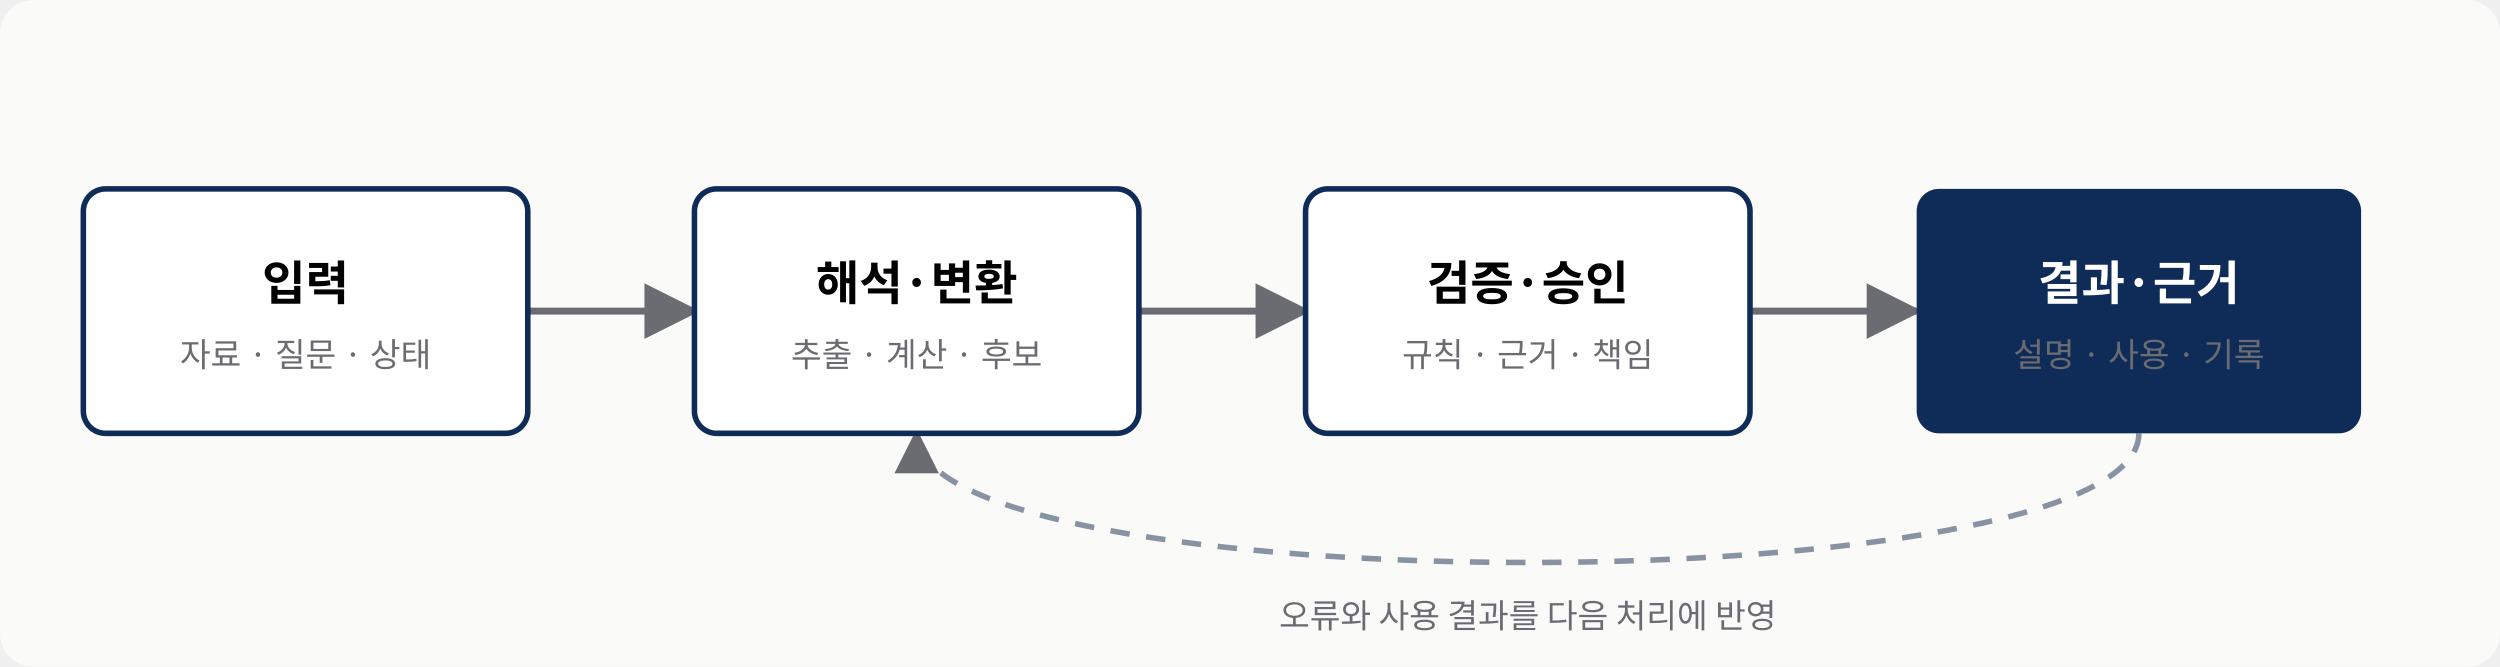
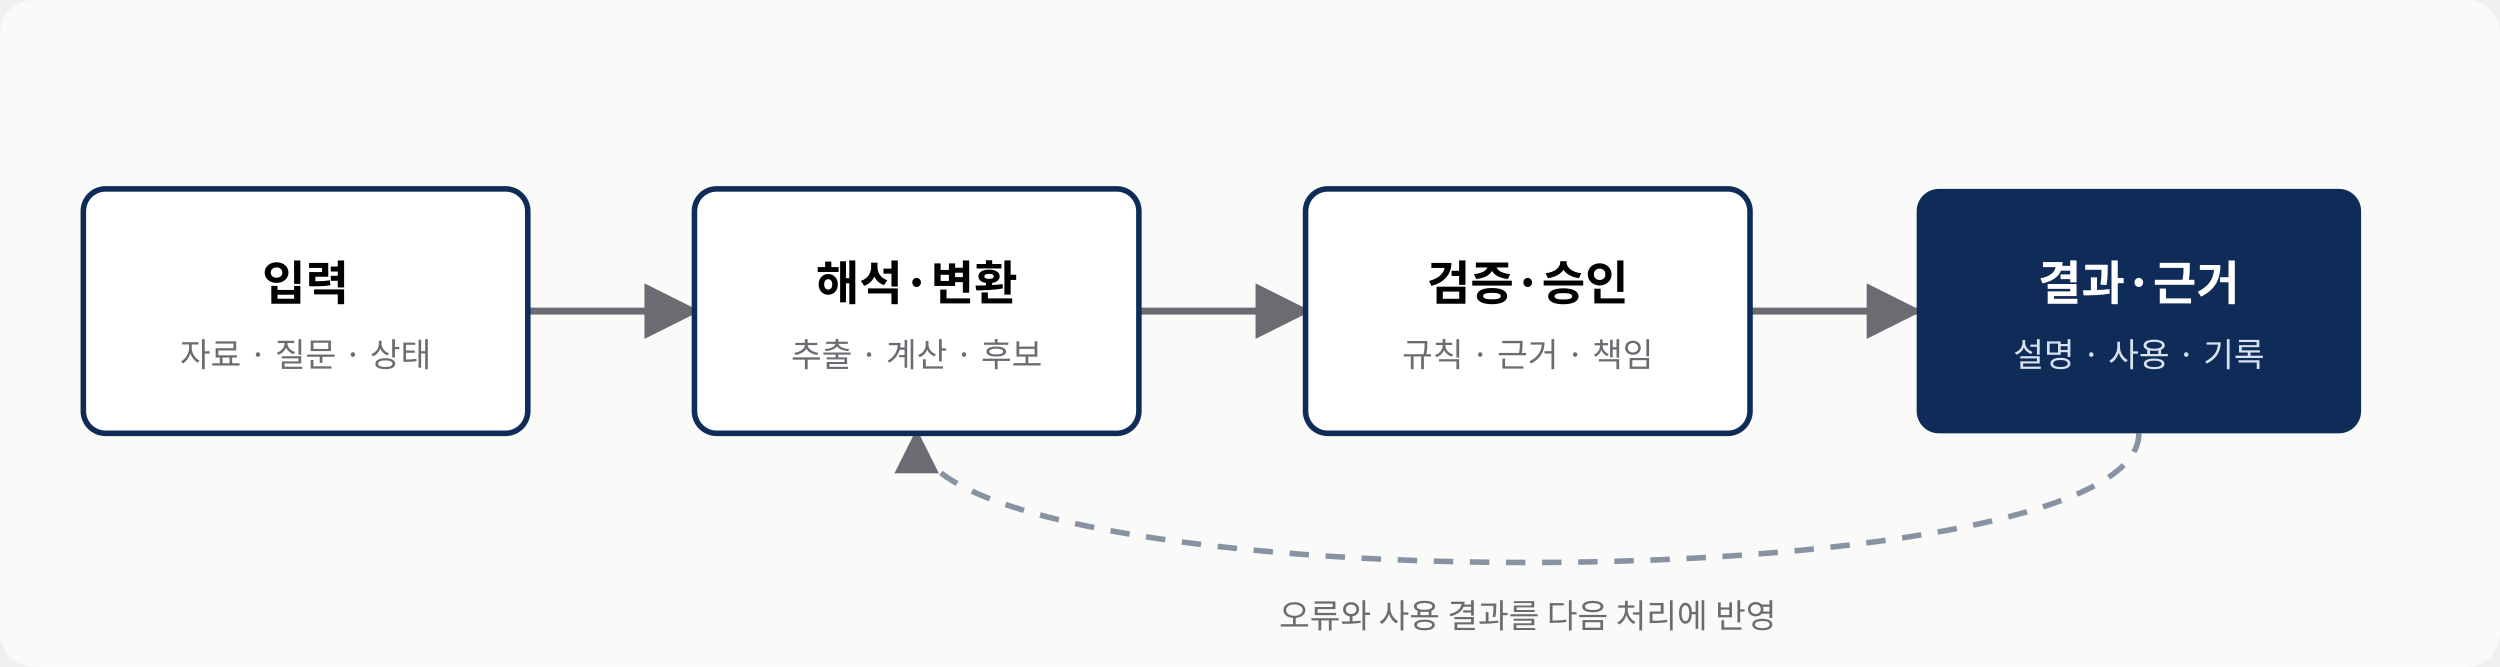
<svg xmlns="http://www.w3.org/2000/svg" viewBox="0 0 900 240" role="img" aria-labelledby="title desc">
  <defs>
    <marker id="arrow" viewBox="0 0 10 10" refX="9" refY="5" markerWidth="8" markerHeight="8" orient="auto">
      <path d="M0 0L10 5L0 10Z" fill="#6B6B72" />
    </marker>
    <style>
      .text{font-family:'Noto Sans CJK KR','Apple SD Gothic Neo','Malgun Gothic','Noto Sans KR',NanumGothic,Inter,system-ui,sans-serif}
      .box{fill:#fff;stroke:#0F2C59;stroke-width:2}
      .line{fill:none;stroke:#6B6B72;stroke-width:2.5;marker-end:url(#arrow)}
      .feedback{fill:none;stroke:#8793A3;stroke-width:2;stroke-dasharray:7 6;marker-end:url(#arrow)}
      .label{font-size:17px;font-weight:800;text-anchor:middle}
      .meta{font-size:12px;fill:#6B6B72;text-anchor:middle}
    </style>
  </defs>
  <rect width="900" height="240" rx="12" fill="#FAFAF9" />
  <path class="line" d="M190 112H250" />
  <path class="line" d="M410 112H470" />
  <path class="line" d="M630 112H690" />
  <path class="feedback" d="M770 156C770 218 330 218 330 156" />
  <g class="text">
    <rect class="box" x="30" y="68" width="160" height="88" rx="8" />
    <rect class="box" x="250" y="68" width="160" height="88" rx="8" />
    <rect class="box" x="470" y="68" width="160" height="88" rx="8" />
    <rect x="690" y="68" width="160" height="88" rx="8" fill="#0F2C59" />
    <text class="label" x="110" y="108">입력</text>
    <text class="meta" x="110" y="132">자료 · 질문 · 상태</text>
    <text class="label" x="330" y="108">해석·변환</text>
    <text class="meta" x="330" y="132">추출 · 계산 · 후보</text>
    <text class="label" x="550" y="108">검증·승인</text>
    <text class="meta" x="550" y="132">규칙 · 근거 · 책임</text>
    <text class="label" x="770" y="108" fill="#fff">결과·근거</text>
-     <text class="meta" x="770" y="132" fill="#D9E2EF">설명 · 사용 · 기록</text>
+     <text class="meta" x="770" y="132" style="fill:#D9E2EF">설명 · 사용 · 기록</text>
    <text class="meta" x="550" y="226">오류와 사용 결과를 다음 처리에 반영</text>
  </g>
</svg>
